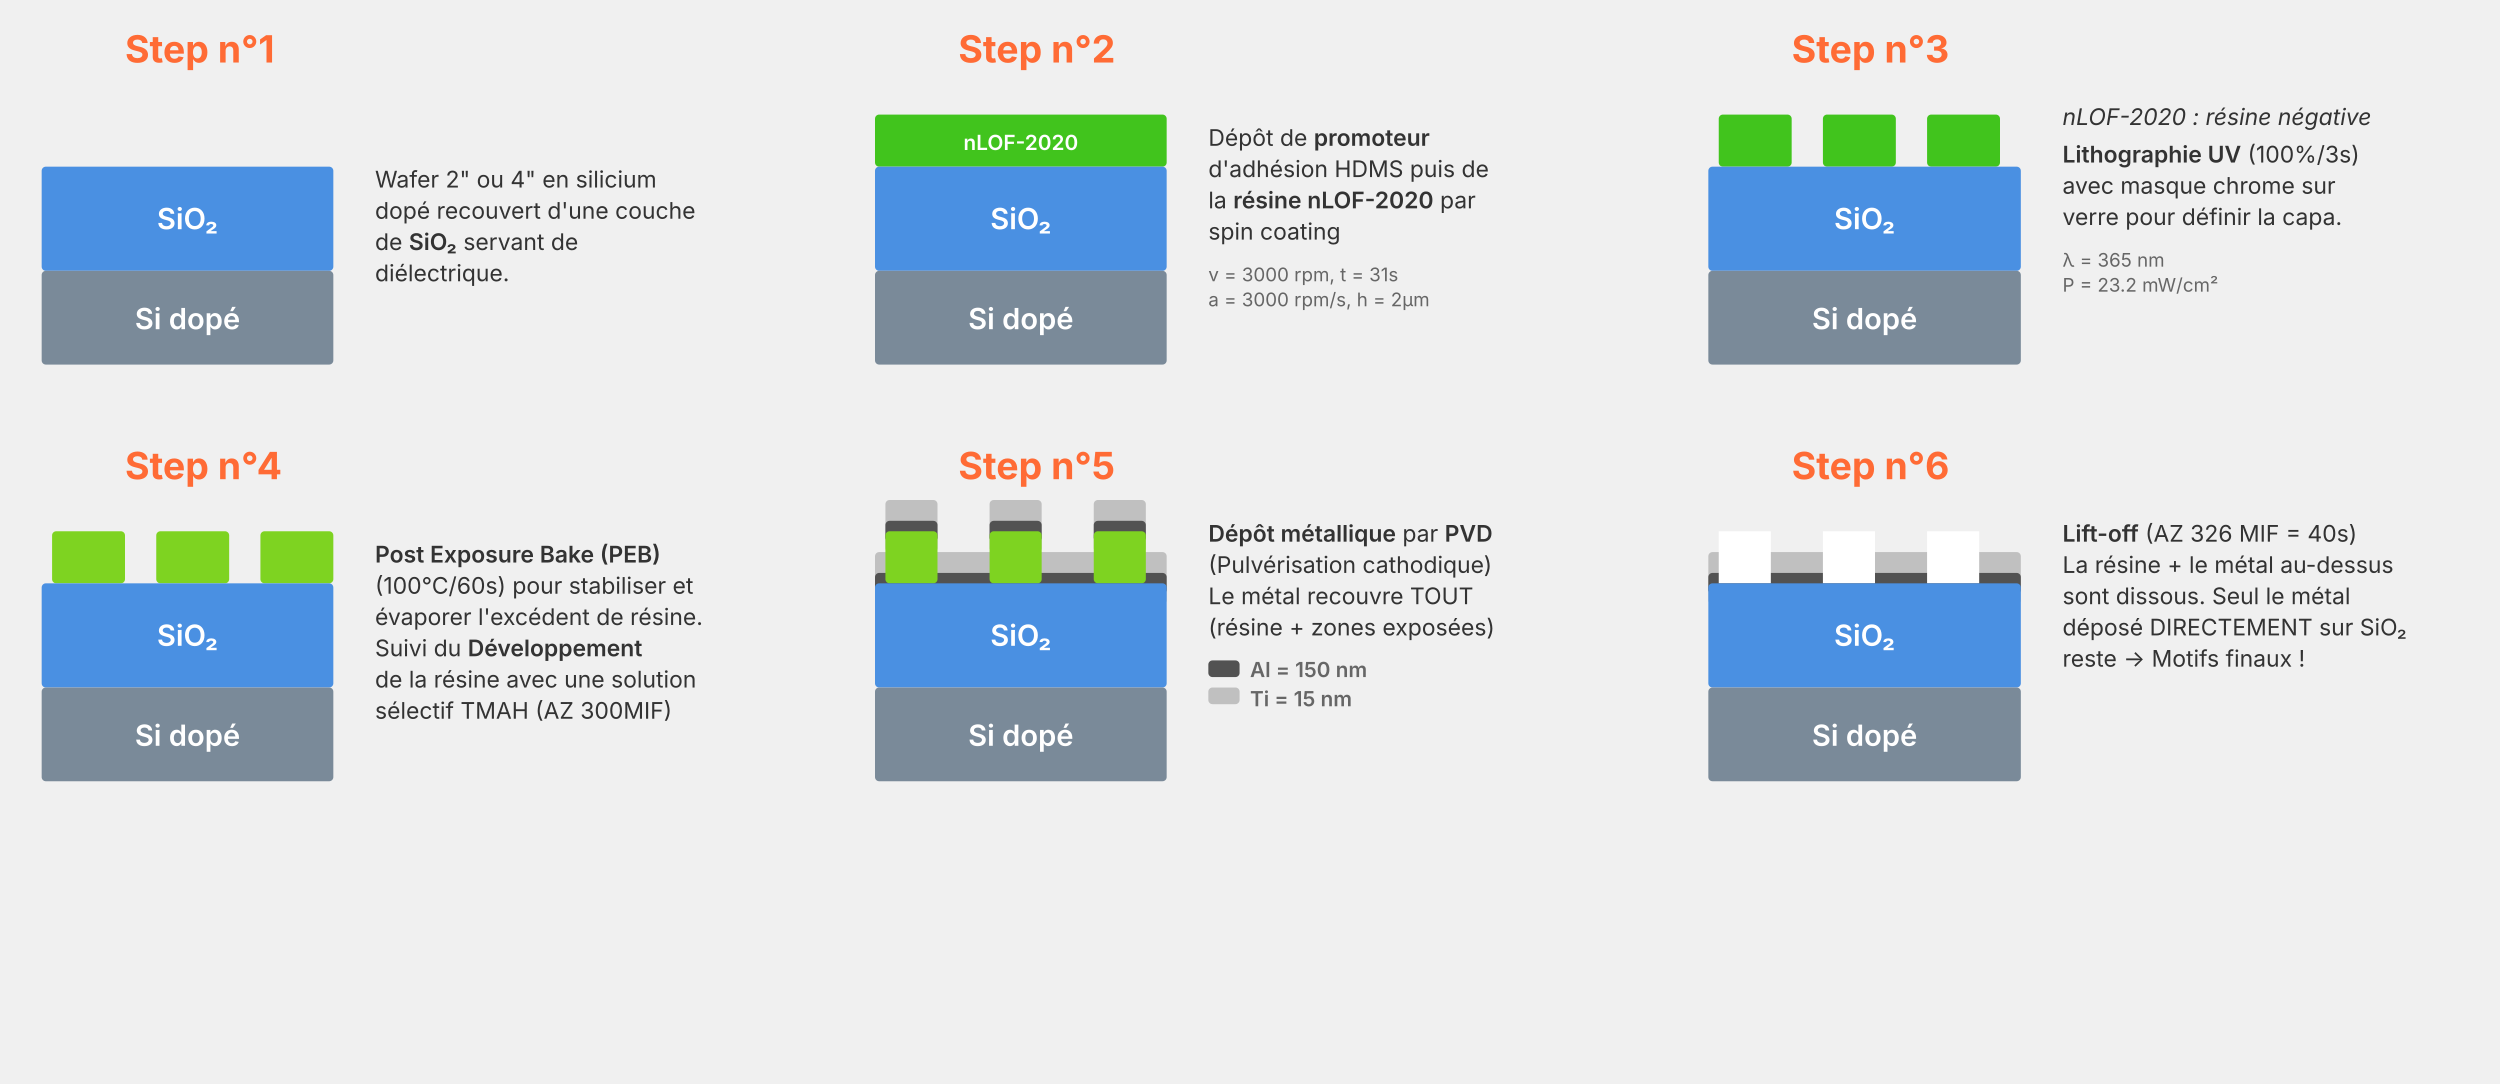
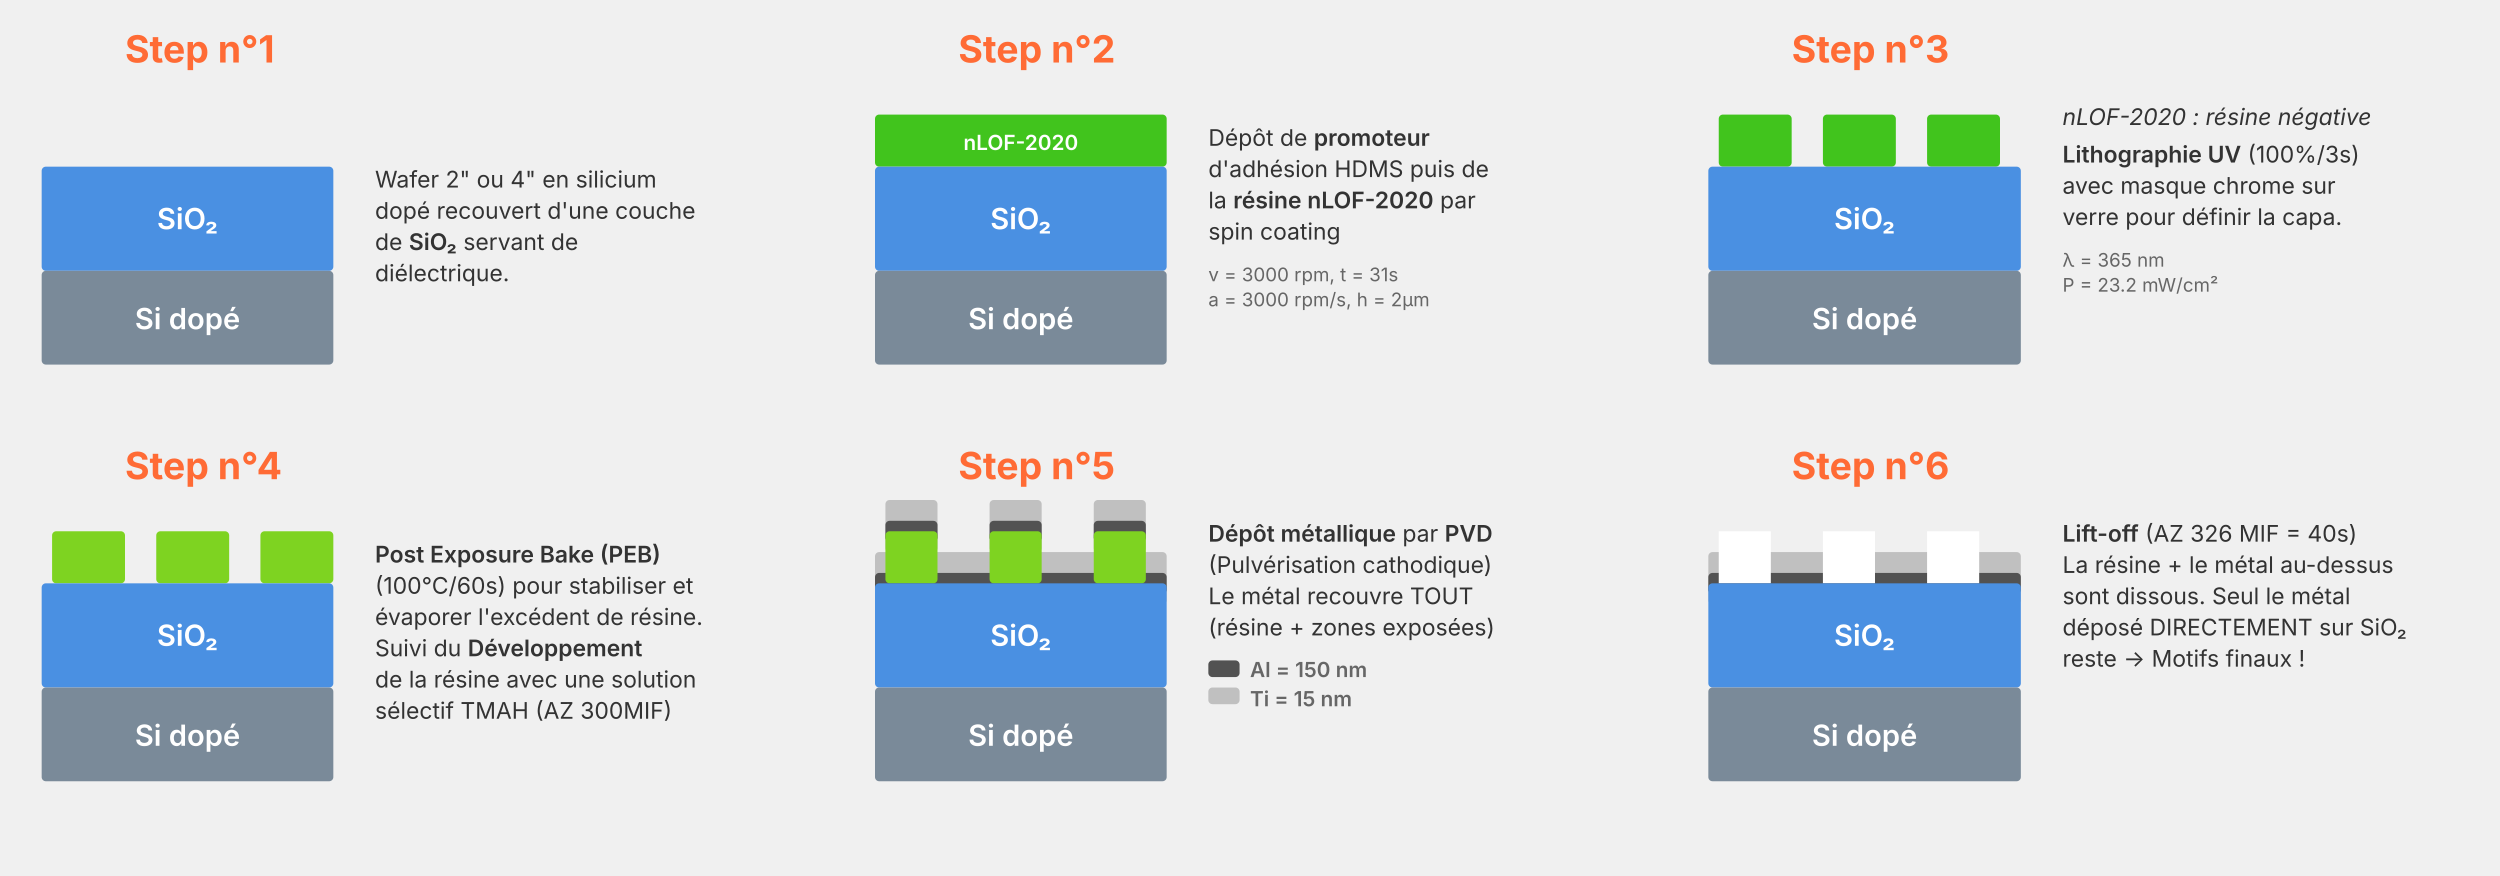
- <svg xmlns="http://www.w3.org/2000/svg" viewBox="0 0 1200 520" style="font-family: 'Inter', Arial, sans-serif;">
+ <svg xmlns="http://www.w3.org/2000/svg" viewBox="0 0 1200 420" style="font-family: 'Inter', Arial, sans-serif;">
  <g id="step1">
    <text x="60" y="30" fill="#ff6b35" font-size="18" font-weight="bold">Step n°1</text>
    <rect x="20" y="80" width="140" height="50" fill="#4a90e2" rx="2" />
    <text x="90" y="110" text-anchor="middle" fill="#fff" font-size="14" font-weight="600">SiO₂</text>
    <rect x="20" y="130" width="140" height="45" fill="#7a8a99" rx="2" />
    <text x="90" y="158" text-anchor="middle" fill="#fff" font-size="14" font-weight="600">Si dopé</text>
    <text x="180" y="90" font-size="11" fill="#333">
      <tspan x="180" dy="0">Wafer 2" ou 4" en silicium</tspan>
      <tspan x="180" dy="15">dopé recouvert d'une couche</tspan>
      <tspan x="180" dy="15">de <tspan font-weight="600">SiO₂</tspan> servant de</tspan>
      <tspan x="180" dy="15">diélectrique.</tspan>
    </text>
  </g>
  <g id="step2">
    <text x="460" y="30" fill="#ff6b35" font-size="18" font-weight="bold">Step n°2</text>
    <rect x="420" y="55" width="140" height="25" fill="#41C41D" rx="2" />
    <text x="490" y="72" text-anchor="middle" fill="#fff" font-size="10" font-weight="600">nLOF-2020</text>
    <rect x="420" y="80" width="140" height="50" fill="#4a90e2" rx="2" />
    <text x="490" y="110" text-anchor="middle" fill="#fff" font-size="14" font-weight="600">SiO₂</text>
    <rect x="420" y="130" width="140" height="45" fill="#7a8a99" rx="2" />
    <text x="490" y="158" text-anchor="middle" fill="#fff" font-size="14" font-weight="600">Si dopé</text>
    <text x="580" y="70" font-size="11" fill="#333">
      <tspan x="580" dy="0">Dépôt de <tspan font-weight="600">promoteur</tspan>
      </tspan>
      <tspan x="580" dy="15">d'adhésion HDMS puis de</tspan>
      <tspan x="580" dy="15">la <tspan font-weight="600">résine nLOF-2020</tspan> par</tspan>
      <tspan x="580" dy="15">spin coating</tspan>
      <tspan x="580" dy="20" font-size="9" fill="#666">v = 3000 rpm, t = 31s</tspan>
      <tspan x="580" dy="12" font-size="9" fill="#666">a = 3000 rpm/s, h = 2µm</tspan>
    </text>
  </g>
  <g id="step3">
    <text x="860" y="30" fill="#ff6b35" font-size="18" font-weight="bold">Step n°3</text>
    <rect x="825" y="55" width="35" height="25" fill="#41C41D" rx="2" />
    <rect x="875" y="55" width="35" height="25" fill="#41C41D" rx="2" />
    <rect x="925" y="55" width="35" height="25" fill="#41C41D" rx="2" />
    <rect x="820" y="80" width="150" height="50" fill="#4a90e2" rx="2" />
    <text x="895" y="110" text-anchor="middle" fill="#fff" font-size="14" font-weight="600">SiO₂</text>
    <rect x="820" y="130" width="150" height="45" fill="#7a8a99" rx="2" />
    <text x="895" y="158" text-anchor="middle" fill="#fff" font-size="14" font-weight="600">Si dopé</text>
    <text x="990" y="60" font-size="11" fill="#333">
      <tspan x="990" dy="0" font-style="italic">nLOF-2020 : résine négative</tspan>
      <tspan x="990" dy="18">
        <tspan font-weight="600">Lithographie UV</tspan> (100%/3s)</tspan>
      <tspan x="990" dy="15">avec masque chrome sur</tspan>
      <tspan x="990" dy="15">verre pour définir la capa.</tspan>
      <tspan x="990" dy="20" font-size="9" fill="#666">λ = 365 nm</tspan>
      <tspan x="990" dy="12" font-size="9" fill="#666">P = 23.2 mW/cm²</tspan>
    </text>
  </g>
  <g id="step4" transform="translate(0, 200)">
    <text x="60" y="30" fill="#ff6b35" font-size="18" font-weight="bold">Step n°4</text>
    <rect x="25" y="55" width="35" height="25" fill="#7ed321" rx="2" />
    <rect x="75" y="55" width="35" height="25" fill="#7ed321" rx="2" />
    <rect x="125" y="55" width="35" height="25" fill="#7ed321" rx="2" />
    <rect x="20" y="80" width="140" height="50" fill="#4a90e2" rx="2" />
    <text x="90" y="110" text-anchor="middle" fill="#fff" font-size="14" font-weight="600">SiO₂</text>
    <rect x="20" y="130" width="140" height="45" fill="#7a8a99" rx="2" />
    <text x="90" y="158" text-anchor="middle" fill="#fff" font-size="14" font-weight="600">Si dopé</text>
    <text x="180" y="70" font-size="11" fill="#333">
      <tspan x="180" dy="0">
        <tspan font-weight="600">Post Exposure Bake (PEB)</tspan>
      </tspan>
      <tspan x="180" dy="15">(100°C/60s) pour stabiliser et</tspan>
      <tspan x="180" dy="15">évaporer l'excédent de résine.</tspan>
      <tspan x="180" dy="15">Suivi du <tspan font-weight="600">Développement</tspan>
      </tspan>
      <tspan x="180" dy="15">de la résine avec une solution</tspan>
      <tspan x="180" dy="15">sélectif TMAH (AZ 300MIF)</tspan>
    </text>
  </g>
  <g id="step5" transform="translate(0, 200)">
    <text x="460" y="30" fill="#ff6b35" font-size="18" font-weight="bold">Step n°5</text>
    <rect x="420" y="65" width="140" height="25" fill="#c0c0c0" rx="2" />
    <rect x="425" y="40" width="25" height="25" fill="#c0c0c0" rx="2" />
    <rect x="475" y="40" width="25" height="25" fill="#c0c0c0" rx="2" />
    <rect x="525" y="40" width="25" height="25" fill="#c0c0c0" rx="2" />
    <rect x="580" y="117" width="15" height="8" fill="#525252" rx="2" />
    <rect x="580" y="130" width="15" height="8" fill="#c0c0c0" rx="2" />
    <rect x="420" y="75" width="140" height="10" fill="#525252" rx="2" />
    <rect x="425" y="50" width="25" height="10" fill="#525252" rx="2" />
    <rect x="475" y="50" width="25" height="10" fill="#525252" rx="2" />
    <rect x="525" y="50" width="25" height="10" fill="#525252" rx="2" />
    <rect x="425" y="55" width="25" height="25" fill="#7ed321" rx="2" />
    <rect x="475" y="55" width="25" height="25" fill="#7ed321" rx="2" />
    <rect x="525" y="55" width="25" height="25" fill="#7ed321" rx="2" />
    <rect x="420" y="80" width="140" height="50" fill="#4a90e2" rx="2" />
    <text x="490" y="110" text-anchor="middle" fill="#fff" font-size="14" font-weight="600">SiO₂</text>
    <rect x="420" y="130" width="140" height="45" fill="#7a8a99" rx="2" />
    <text x="490" y="158" text-anchor="middle" fill="#fff" font-size="14" font-weight="600">Si dopé</text>
    <text x="580" y="60" font-size="11" fill="#333">
      <tspan x="580" dy="0">
        <tspan font-weight="600">Dépôt métallique</tspan> par <tspan font-weight="600">PVD</tspan>
      </tspan>
      <tspan x="580" dy="15">(Pulvérisation cathodique)</tspan>
      <tspan x="580" dy="15">Le métal recouvre TOUT</tspan>
      <tspan x="580" dy="15">(résine + zones exposées)</tspan>
      <tspan x="600" dy="20" font-size="10" fill="#666" font-weight="600">Al = 150 nm</tspan>
      <tspan x="600" dy="14" font-size="10" fill="#666" font-weight="600">Ti = 15 nm</tspan>
    </text>
  </g>
  <g id="step6" transform="translate(0, 200)">
    <text x="860" y="30" fill="#ff6b35" font-size="18" font-weight="bold">Step n°6</text>
    <rect x="820" y="65" width="150" height="25" fill="#c0c0c0" rx="2" />
    <rect x="820" y="75" width="150" height="10" fill="#525252" rx="2" />
    <rect x="825" y="55" width="25" height="25" fill="#FFFFFF" />
    <rect x="875" y="55" width="25" height="25" fill="#FFFFFF" />
    <rect x="925" y="55" width="25" height="25" fill="#FFFFFF" />
    <rect x="820" y="80" width="150" height="50" fill="#4a90e2" rx="2" />
    <text x="895" y="110" text-anchor="middle" fill="#fff" font-size="14" font-weight="600">SiO₂</text>
    <rect x="820" y="130" width="150" height="45" fill="#7a8a99" rx="2" />
    <text x="895" y="158" text-anchor="middle" fill="#fff" font-size="14" font-weight="600">Si dopé</text>
    <text x="990" y="60" font-size="11" fill="#333">
      <tspan x="990" dy="0">
        <tspan font-weight="600">Lift-off</tspan> (AZ 326 MIF = 40s)</tspan>
      <tspan x="990" dy="15">La résine + le métal au-dessus</tspan>
      <tspan x="990" dy="15">sont dissous. Seul le métal</tspan>
      <tspan x="990" dy="15">déposé DIRECTEMENT sur SiO₂</tspan>
      <tspan x="990" dy="15">reste → Motifs finaux !</tspan>
    </text>
  </g>
</svg>
